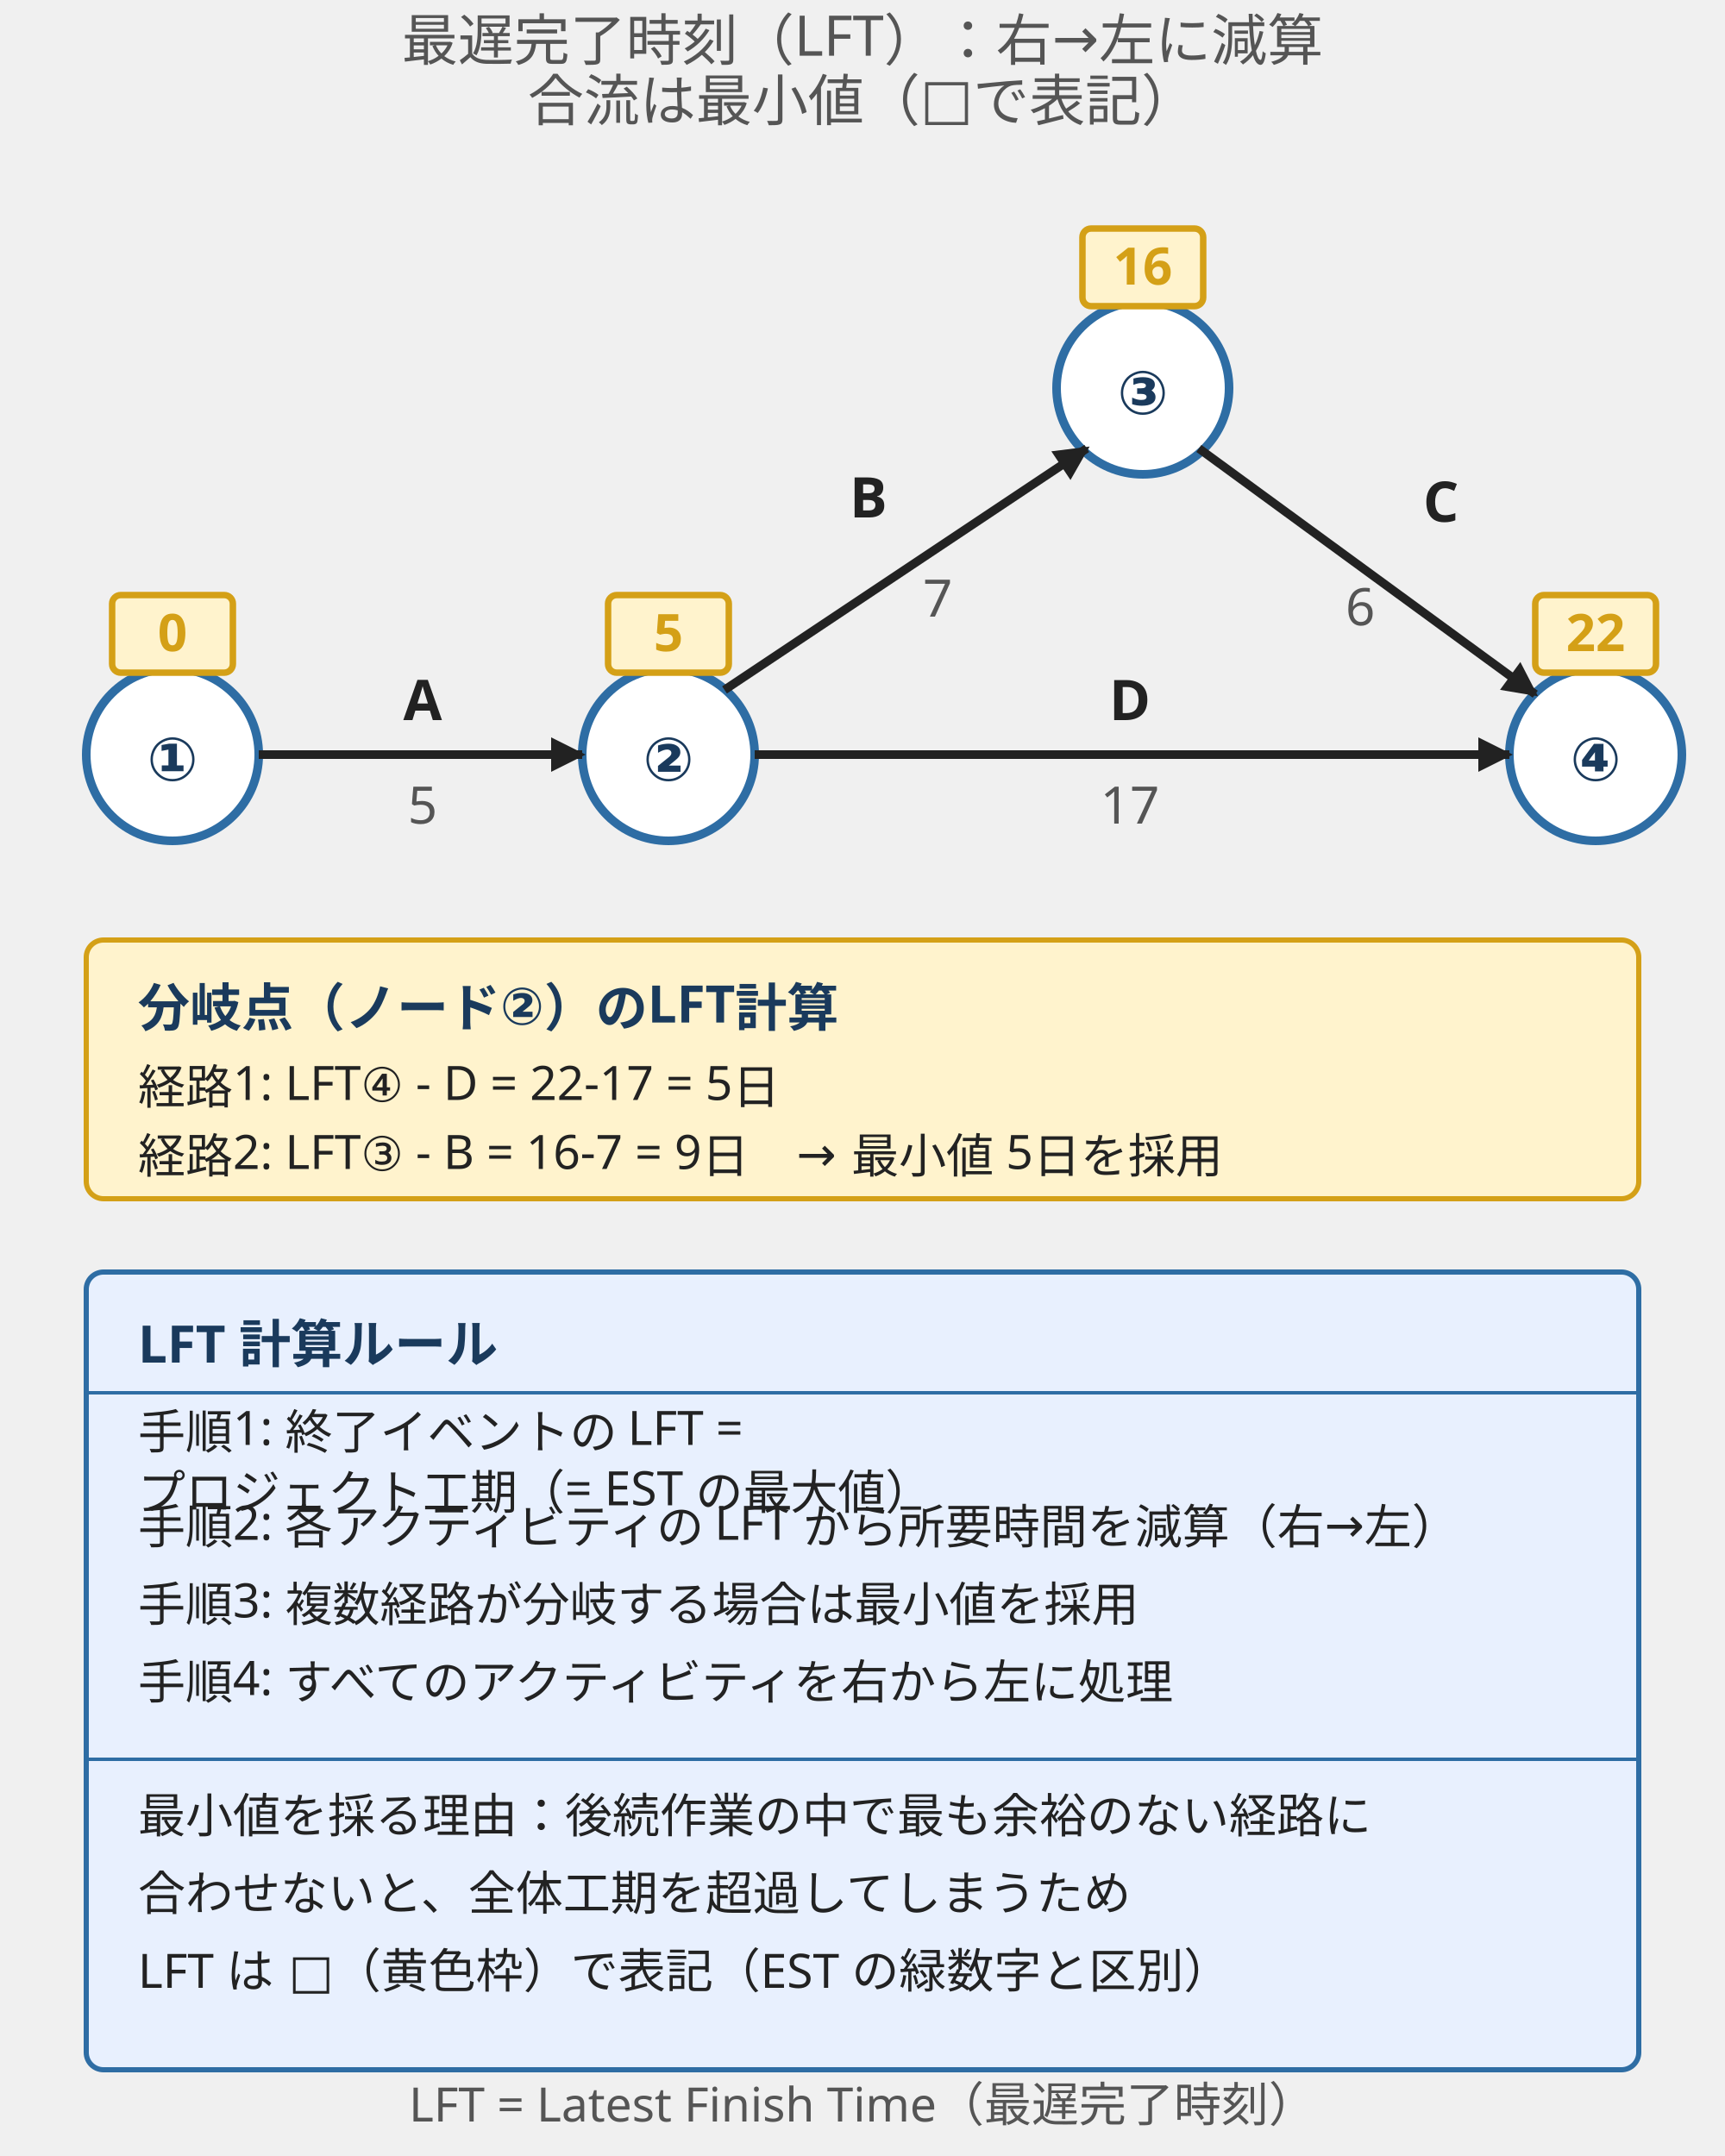
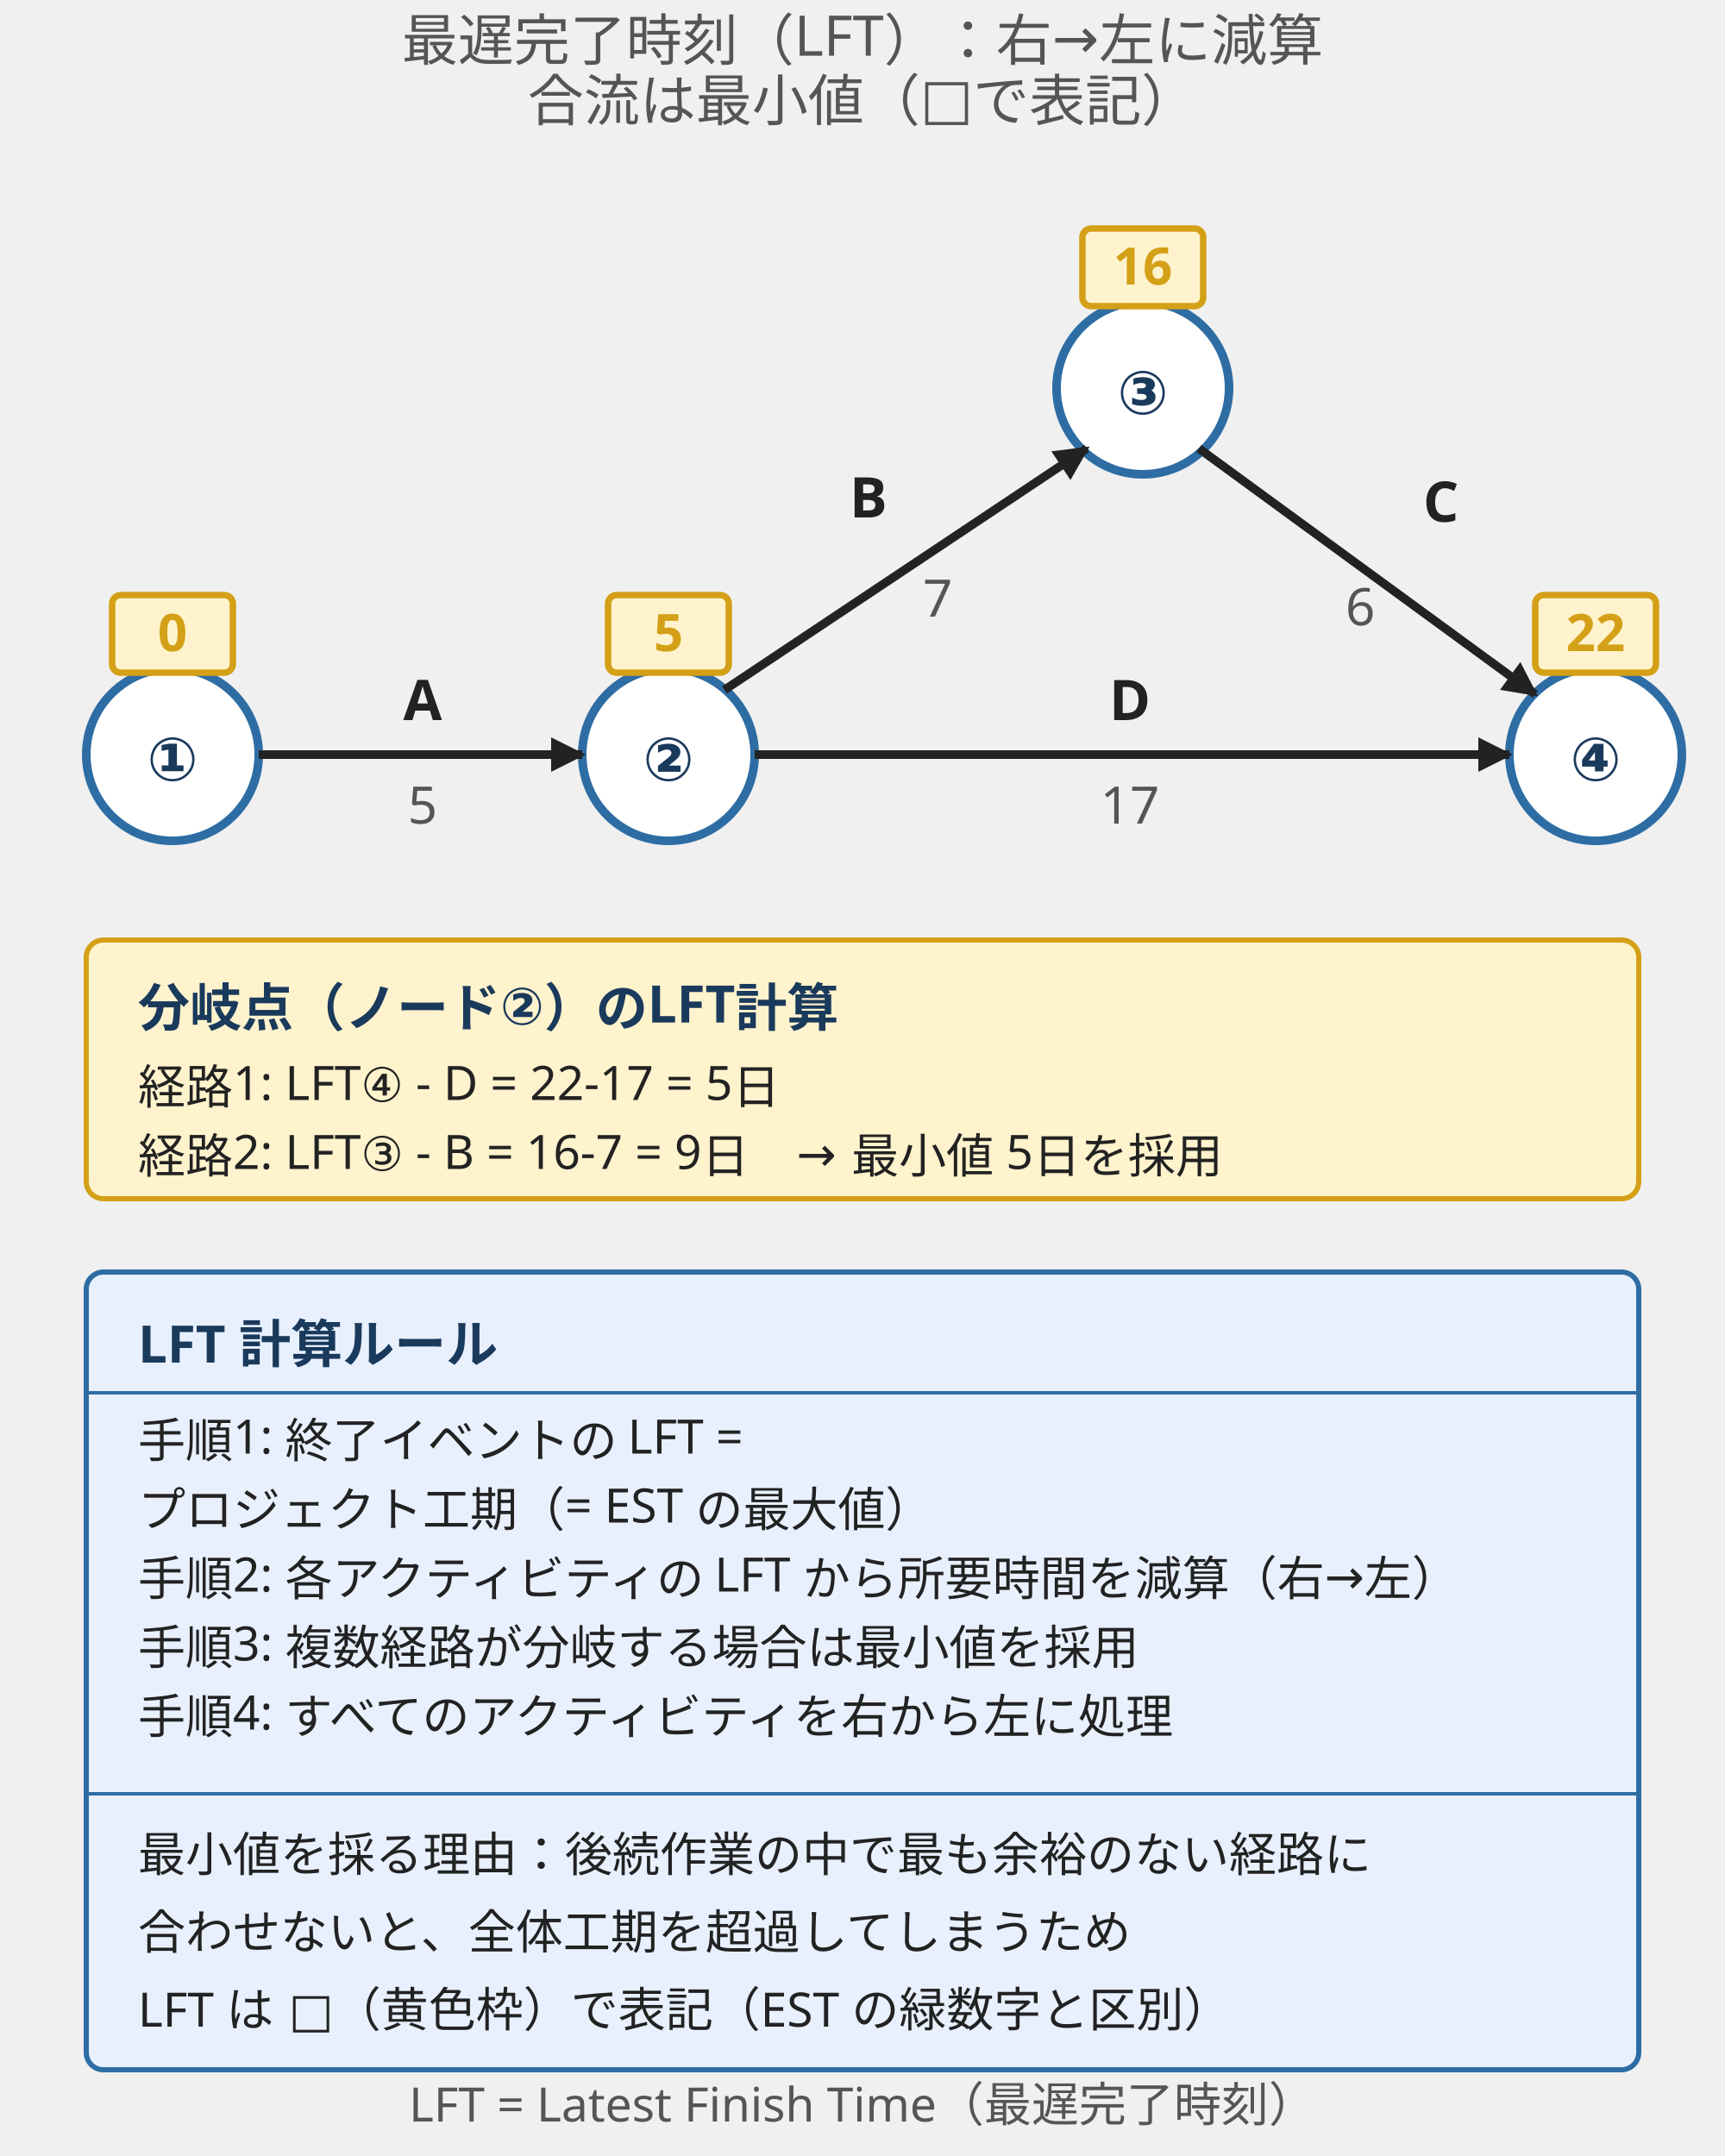
<svg xmlns="http://www.w3.org/2000/svg" viewBox="0 0 400 500" style="max-width:400px;width:100%" role="img" aria-label="最遅完了時刻（LFT）の計算例：右から左に所要時間を減算し、複数経路がある場合は最小値を採る">
  <defs>
    <marker markerUnits="userSpaceOnUse" id="arrow" viewBox="0 0 10 10" refX="9" refY="5" markerWidth="8" markerHeight="8" orient="auto">
      <path d="M0,0 L10,5 L0,10 z" fill="#222" />
    </marker>
  </defs>
  <style>
    .title { font-family: "Hiragino Sans","Yu Gothic",sans-serif; font-size: 13px; fill: #555; }
    .node-num { font-family: "Hiragino Sans","Yu Gothic",sans-serif; font-size: 14px; fill: #1a3a5c; font-weight: 600; }
    .activity { font-family: "Hiragino Sans","Yu Gothic",sans-serif; font-size: 13px; fill: #222; font-weight: 600; }
    .duration { font-family: "Hiragino Sans","Yu Gothic",sans-serif; font-size: 12px; fill: #555; }
    .lft-box { fill: #fff3cd; stroke: #d4a017; stroke-width: 1.5; }
    .lft-num { font-family: "Hiragino Sans","Yu Gothic",sans-serif; font-size: 12px; fill: #d4a017; font-weight: 700; }
    .sub { font-family: "Hiragino Sans","Yu Gothic",sans-serif; font-size: 11px; fill: #555; }
    .rule-title { font-family: "Hiragino Sans","Yu Gothic",sans-serif; font-size: 12px; fill: #1a3a5c; font-weight: 700; }
    .rule-body { font-family: "Hiragino Sans","Yu Gothic",sans-serif; font-size: 11px; fill: #222; }
  </style>
  <text x="200" y="14" text-anchor="middle" class="title">最遅完了時刻（LFT）：右→左に減算</text>
  <text x="200" y="28" text-anchor="middle" class="title">合流は最小値（□で表記）</text>
  <circle cx="40" cy="175" r="20" fill="#ffffff" stroke="#2e6da4" stroke-width="2" />
  <text x="40" y="181" text-anchor="middle" class="node-num">①</text>
  <rect x="26" y="138" width="28" height="18" rx="2" class="lft-box" />
  <text x="40" y="151" text-anchor="middle" class="lft-num">0</text>
  <circle cx="155" cy="175" r="20" fill="#ffffff" stroke="#2e6da4" stroke-width="2" />
  <text x="155" y="181" text-anchor="middle" class="node-num">②</text>
  <rect x="141" y="138" width="28" height="18" rx="2" class="lft-box" />
  <text x="155" y="151" text-anchor="middle" class="lft-num">5</text>
  <circle cx="265" cy="90" r="20" fill="#ffffff" stroke="#2e6da4" stroke-width="2" />
  <text x="265" y="96" text-anchor="middle" class="node-num">③</text>
  <rect x="251" y="53" width="28" height="18" rx="2" class="lft-box" />
  <text x="265" y="66" text-anchor="middle" class="lft-num">16</text>
  <circle cx="370" cy="175" r="20" fill="#ffffff" stroke="#2e6da4" stroke-width="2" />
  <text x="370" y="181" text-anchor="middle" class="node-num">④</text>
  <rect x="356" y="138" width="28" height="18" rx="2" class="lft-box" />
  <text x="370" y="151" text-anchor="middle" class="lft-num">22</text>
  <line x1="60" y1="175" x2="135" y2="175" stroke="#222" stroke-width="2" marker-end="url(#arrow)" />
  <text x="98" y="167" text-anchor="middle" class="activity">A</text>
  <text x="98" y="191" text-anchor="middle" class="duration">5</text>
  <line x1="168" y1="160" x2="252" y2="104" stroke="#222" stroke-width="2" marker-end="url(#arrow)" />
  <text x="197" y="120" class="activity">B</text>
  <text x="214" y="143" class="duration">7</text>
  <line x1="175" y1="175" x2="350" y2="175" stroke="#222" stroke-width="2" marker-end="url(#arrow)" />
  <text x="262" y="167" text-anchor="middle" class="activity">D</text>
  <text x="262" y="191" text-anchor="middle" class="duration">17</text>
  <line x1="278" y1="104" x2="356" y2="161" stroke="#222" stroke-width="2" marker-end="url(#arrow)" />
  <text x="330" y="121" class="activity">C</text>
  <text x="312" y="145" class="duration">6</text>
  <rect x="20" y="218" width="360" height="60" rx="4" fill="#fff3cd" stroke="#d4a017" stroke-width="1.2" />
  <text x="32" y="238" class="rule-title">分岐点（ノード②）のLFT計算</text>
  <text x="32" y="256" class="rule-body">経路1: LFT④ - D = 22-17 = 5日</text>
  <text x="32" y="272" class="rule-body">経路2: LFT③ - B = 16-7 = 9日　→ 最小値 5日を採用</text>
  <rect x="20" y="295" width="360" height="185" rx="4" fill="#e8f0fe" stroke="#2e6da4" stroke-width="1.2" />
  <text x="32" y="316" class="rule-title">LFT 計算ルール</text>
  <line x1="20" y1="323" x2="380" y2="323" stroke="#2e6da4" stroke-width="0.8" />
-   <text x="32" y="336" class="rule-body">手順1: 終了イベントの LFT =</text>
-   <text x="32" y="350" class="rule-body">　　　プロジェクト工期（= EST の最大値）</text>
-   <text x="32" y="358" class="rule-body">手順2: 各アクティビティの LFT から所要時間を減算（右→左）</text>
-   <text x="32" y="376" class="rule-body">手順3: 複数経路が分岐する場合は最小値を採用</text>
-   <text x="32" y="394" class="rule-body">手順4: すべてのアクティビティを右から左に処理</text>
-   <line x1="20" y1="408" x2="380" y2="408" stroke="#2e6da4" stroke-width="0.8" />
-   <text x="32" y="425" class="rule-body">最小値を採る理由：後続作業の中で最も余裕のない経路に</text>
-   <text x="32" y="443" class="rule-body">合わせないと、全体工期を超過してしまうため</text>
-   <text x="32" y="461" class="rule-body">LFT は □（黄色枠）で表記（EST の緑数字と区別）</text>
+   <text x="32" y="338" class="rule-body">手順1: 終了イベントの LFT =</text>
+   <text x="32" y="354" class="rule-body">　　　プロジェクト工期（= EST の最大値）</text>
+   <text x="32" y="370" class="rule-body">手順2: 各アクティビティの LFT から所要時間を減算（右→左）</text>
+   <text x="32" y="386" class="rule-body">手順3: 複数経路が分岐する場合は最小値を採用</text>
+   <text x="32" y="402" class="rule-body">手順4: すべてのアクティビティを右から左に処理</text>
+   <line x1="20" y1="416" x2="380" y2="416" stroke="#2e6da4" stroke-width="0.8" />
+   <text x="32" y="434" class="rule-body">最小値を採る理由：後続作業の中で最も余裕のない経路に</text>
+   <text x="32" y="452" class="rule-body">合わせないと、全体工期を超過してしまうため</text>
+   <text x="32" y="470" class="rule-body">LFT は □（黄色枠）で表記（EST の緑数字と区別）</text>
  <text x="200" y="492" text-anchor="middle" class="sub">LFT = Latest Finish Time（最遅完了時刻）</text>
</svg>
